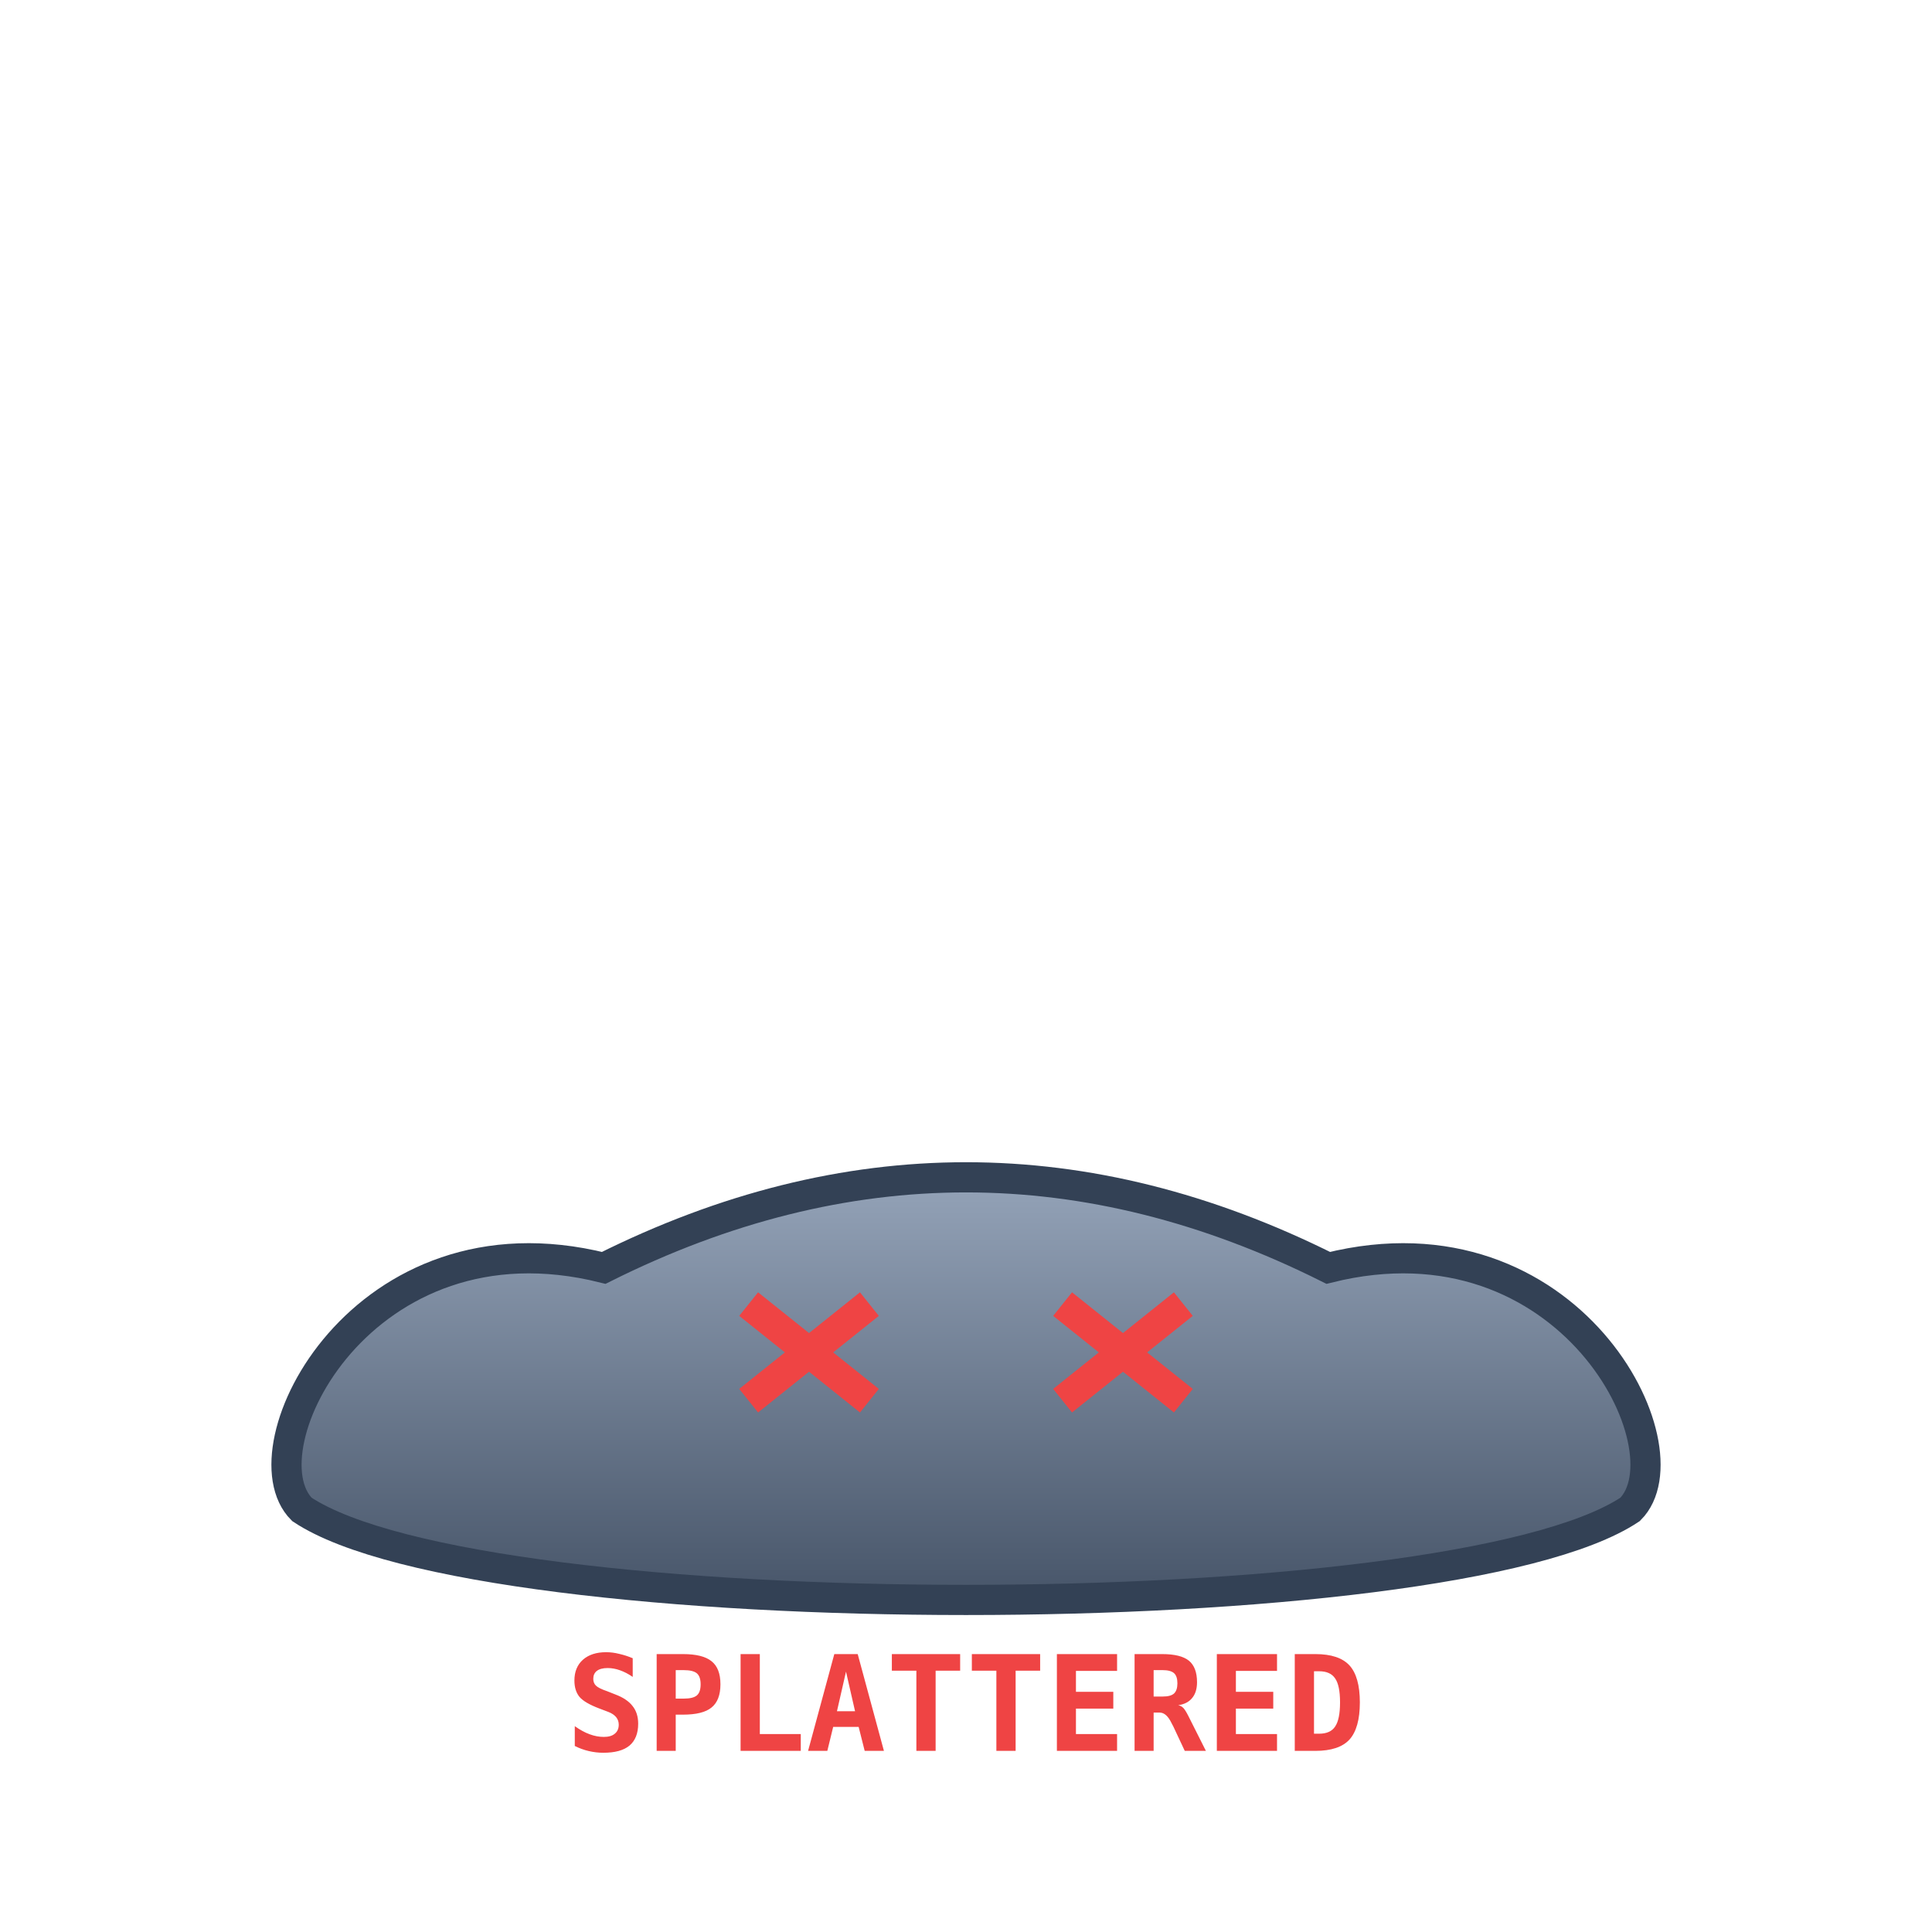
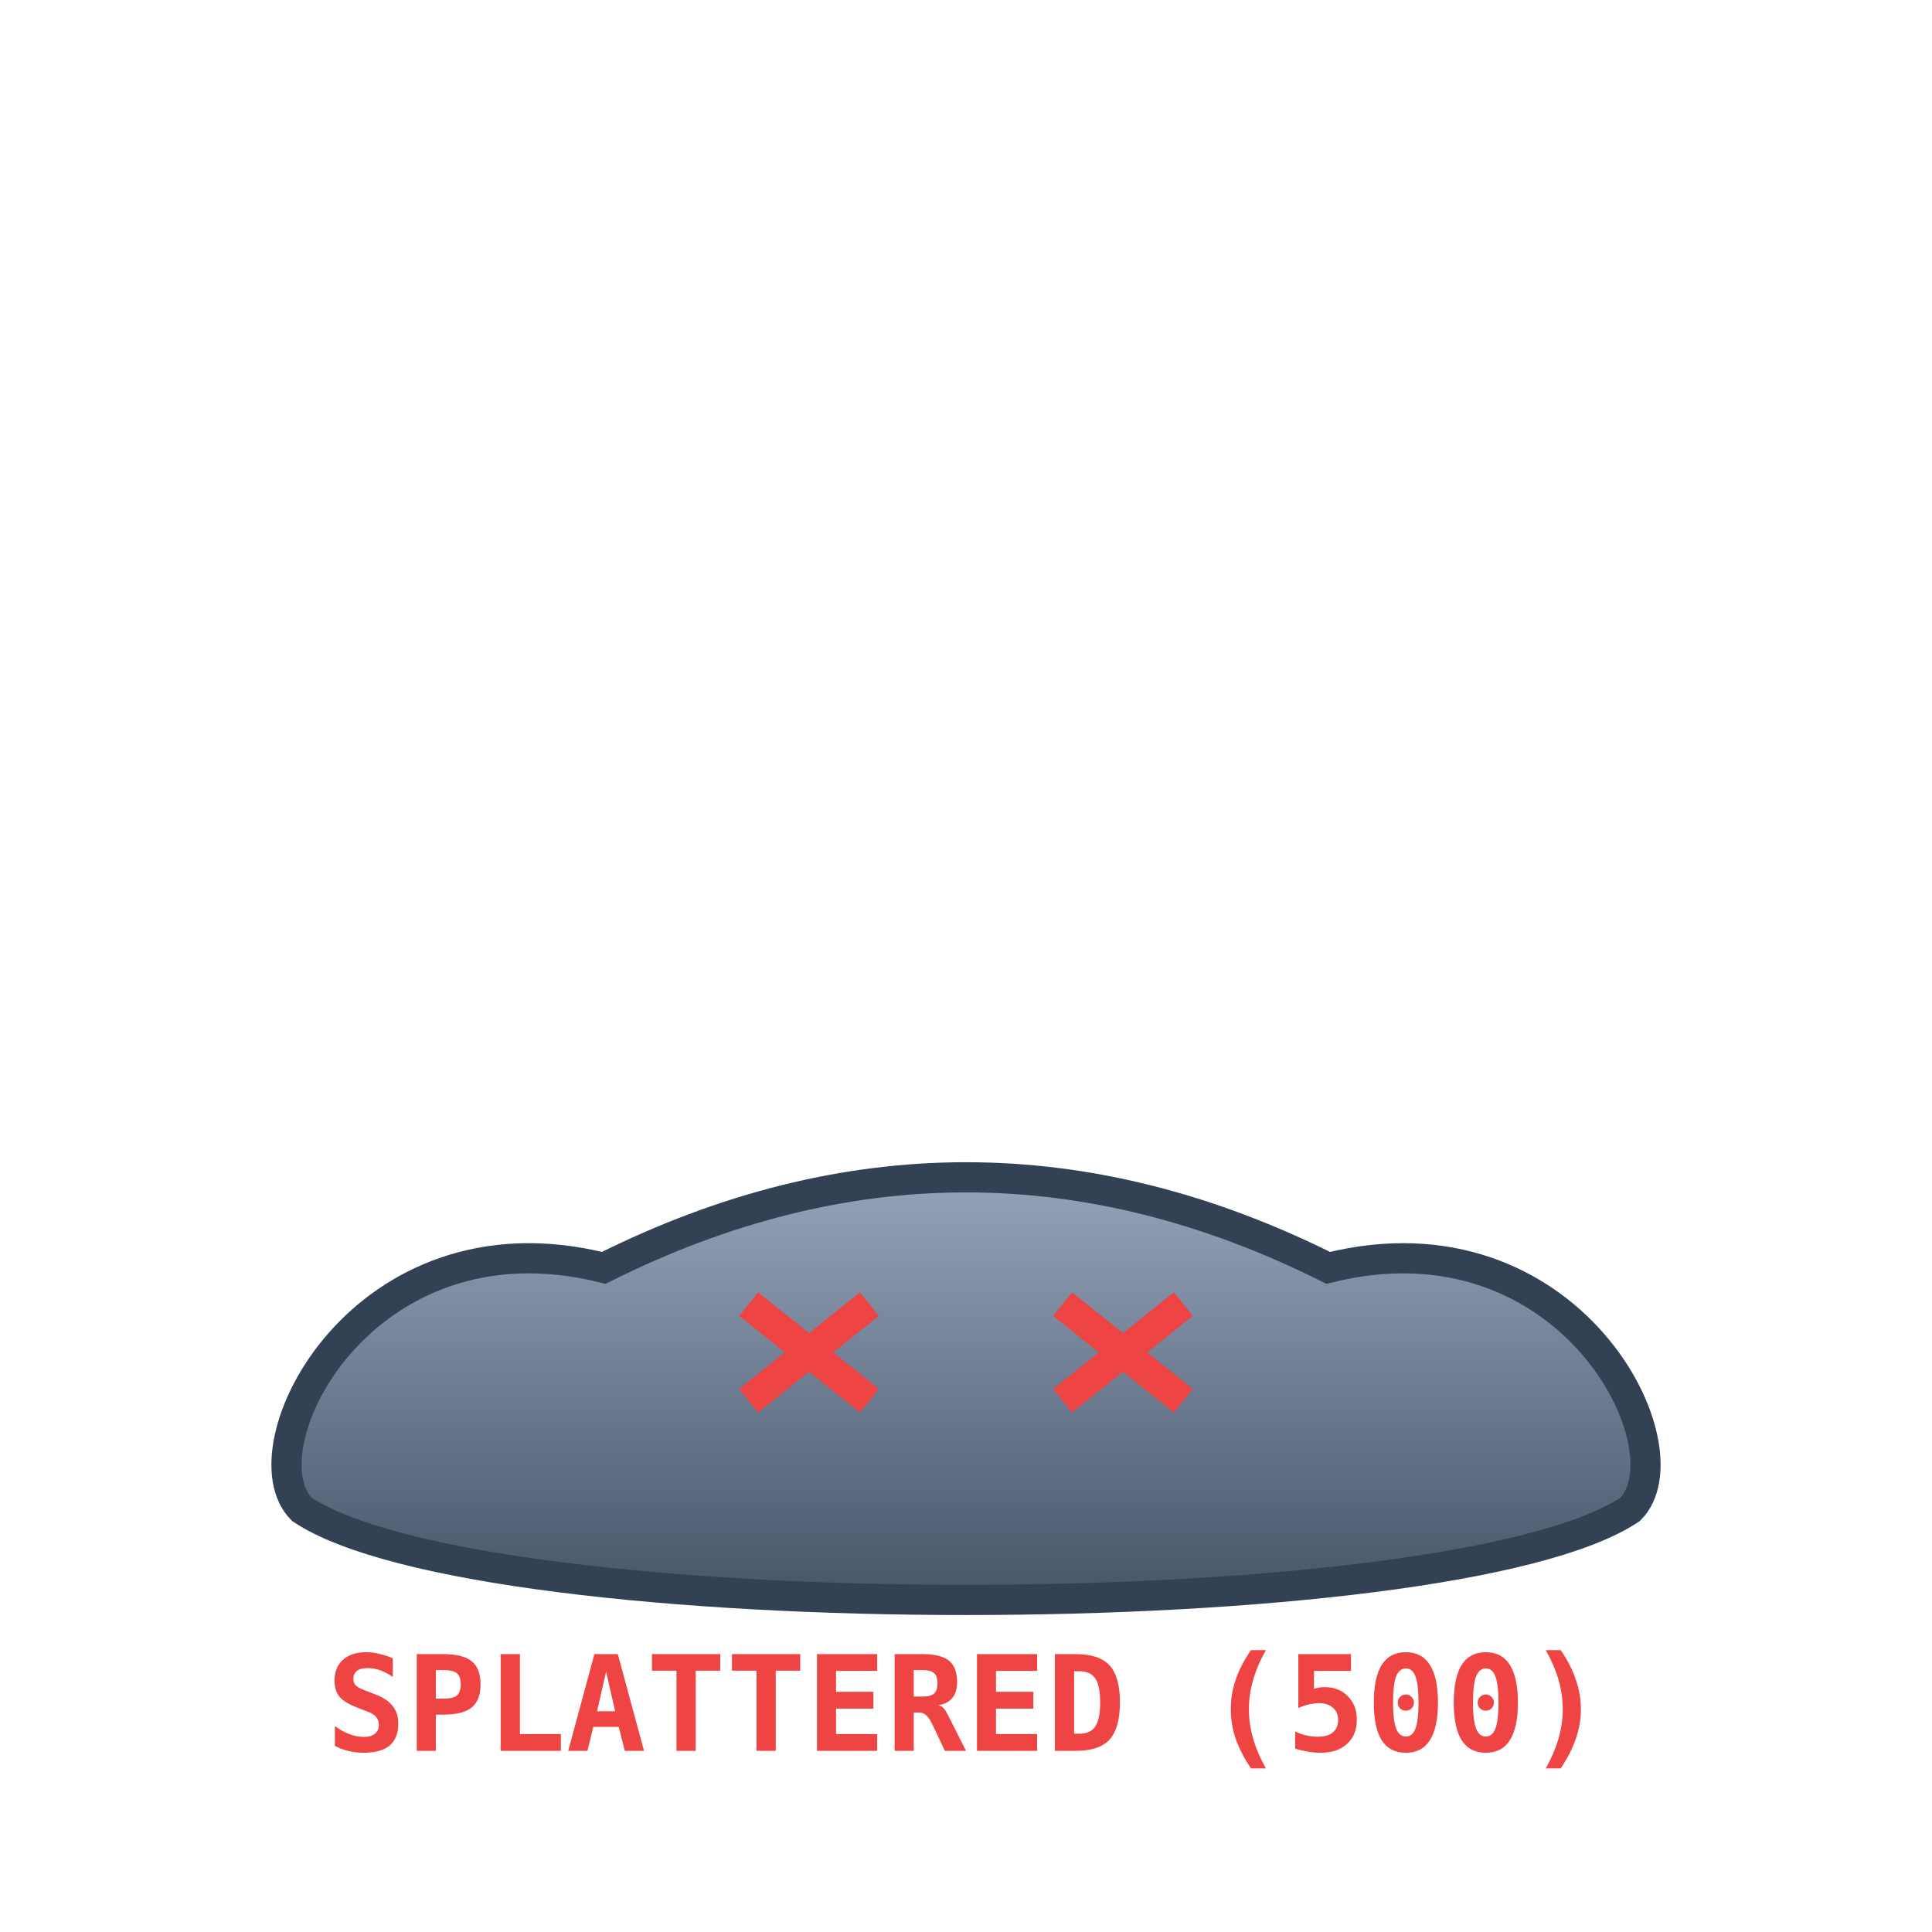
<svg xmlns="http://www.w3.org/2000/svg" viewBox="0 0 160 160" width="100%" height="100%">
  <defs>
    <linearGradient id="blob-splat" x1="0%" y1="0%" x2="0%" y2="100%">
      <stop offset="0%" stop-color="#94a3b8" />
      <stop offset="100%" stop-color="#475569" />
    </linearGradient>
  </defs>
  <style>
-     @keyframes splat { 0%, 100% { transform: scaleY(1); } 50% { transform: scaleY(0.85); } }
-     .melt { animation: splat 1.5s infinite; transform-origin: center bottom; }
+     @keyframes puddleJiggle {
+       0%, 100% { transform: scaleY(1); }
+       50% { transform: scaleY(0.88); }
+     }
+     .puddle { animation: puddleJiggle 1.6s infinite; transform-origin: center bottom; }
  </style>
-   <g class="melt">
+   <g class="puddle">
    <path d="M 25 125 C 20 120 30 100 50 105 C 70 95 90 95 110 105 C 130 100 140 120 135 125 C 120 135 40 135 25 125 Z" fill="url(#blob-splat)" stroke="#334155" stroke-width="2.5" />
    <line x1="62" y1="108" x2="72" y2="116" stroke="#ef4444" stroke-width="2.5" />
    <line x1="72" y1="108" x2="62" y2="116" stroke="#ef4444" stroke-width="2.5" />
    <line x1="88" y1="108" x2="98" y2="116" stroke="#ef4444" stroke-width="2.5" />
    <line x1="98" y1="108" x2="88" y2="116" stroke="#ef4444" stroke-width="2.5" />
-     <text x="80" y="145" font-family="monospace" font-size="11" font-weight="bold" fill="#ef4444" text-anchor="middle">SPLATTERED</text>
+     <text x="80" y="145" font-family="monospace" font-size="11" font-weight="bold" fill="#ef4444" text-anchor="middle">SPLATTERED (500)</text>
  </g>
</svg>
